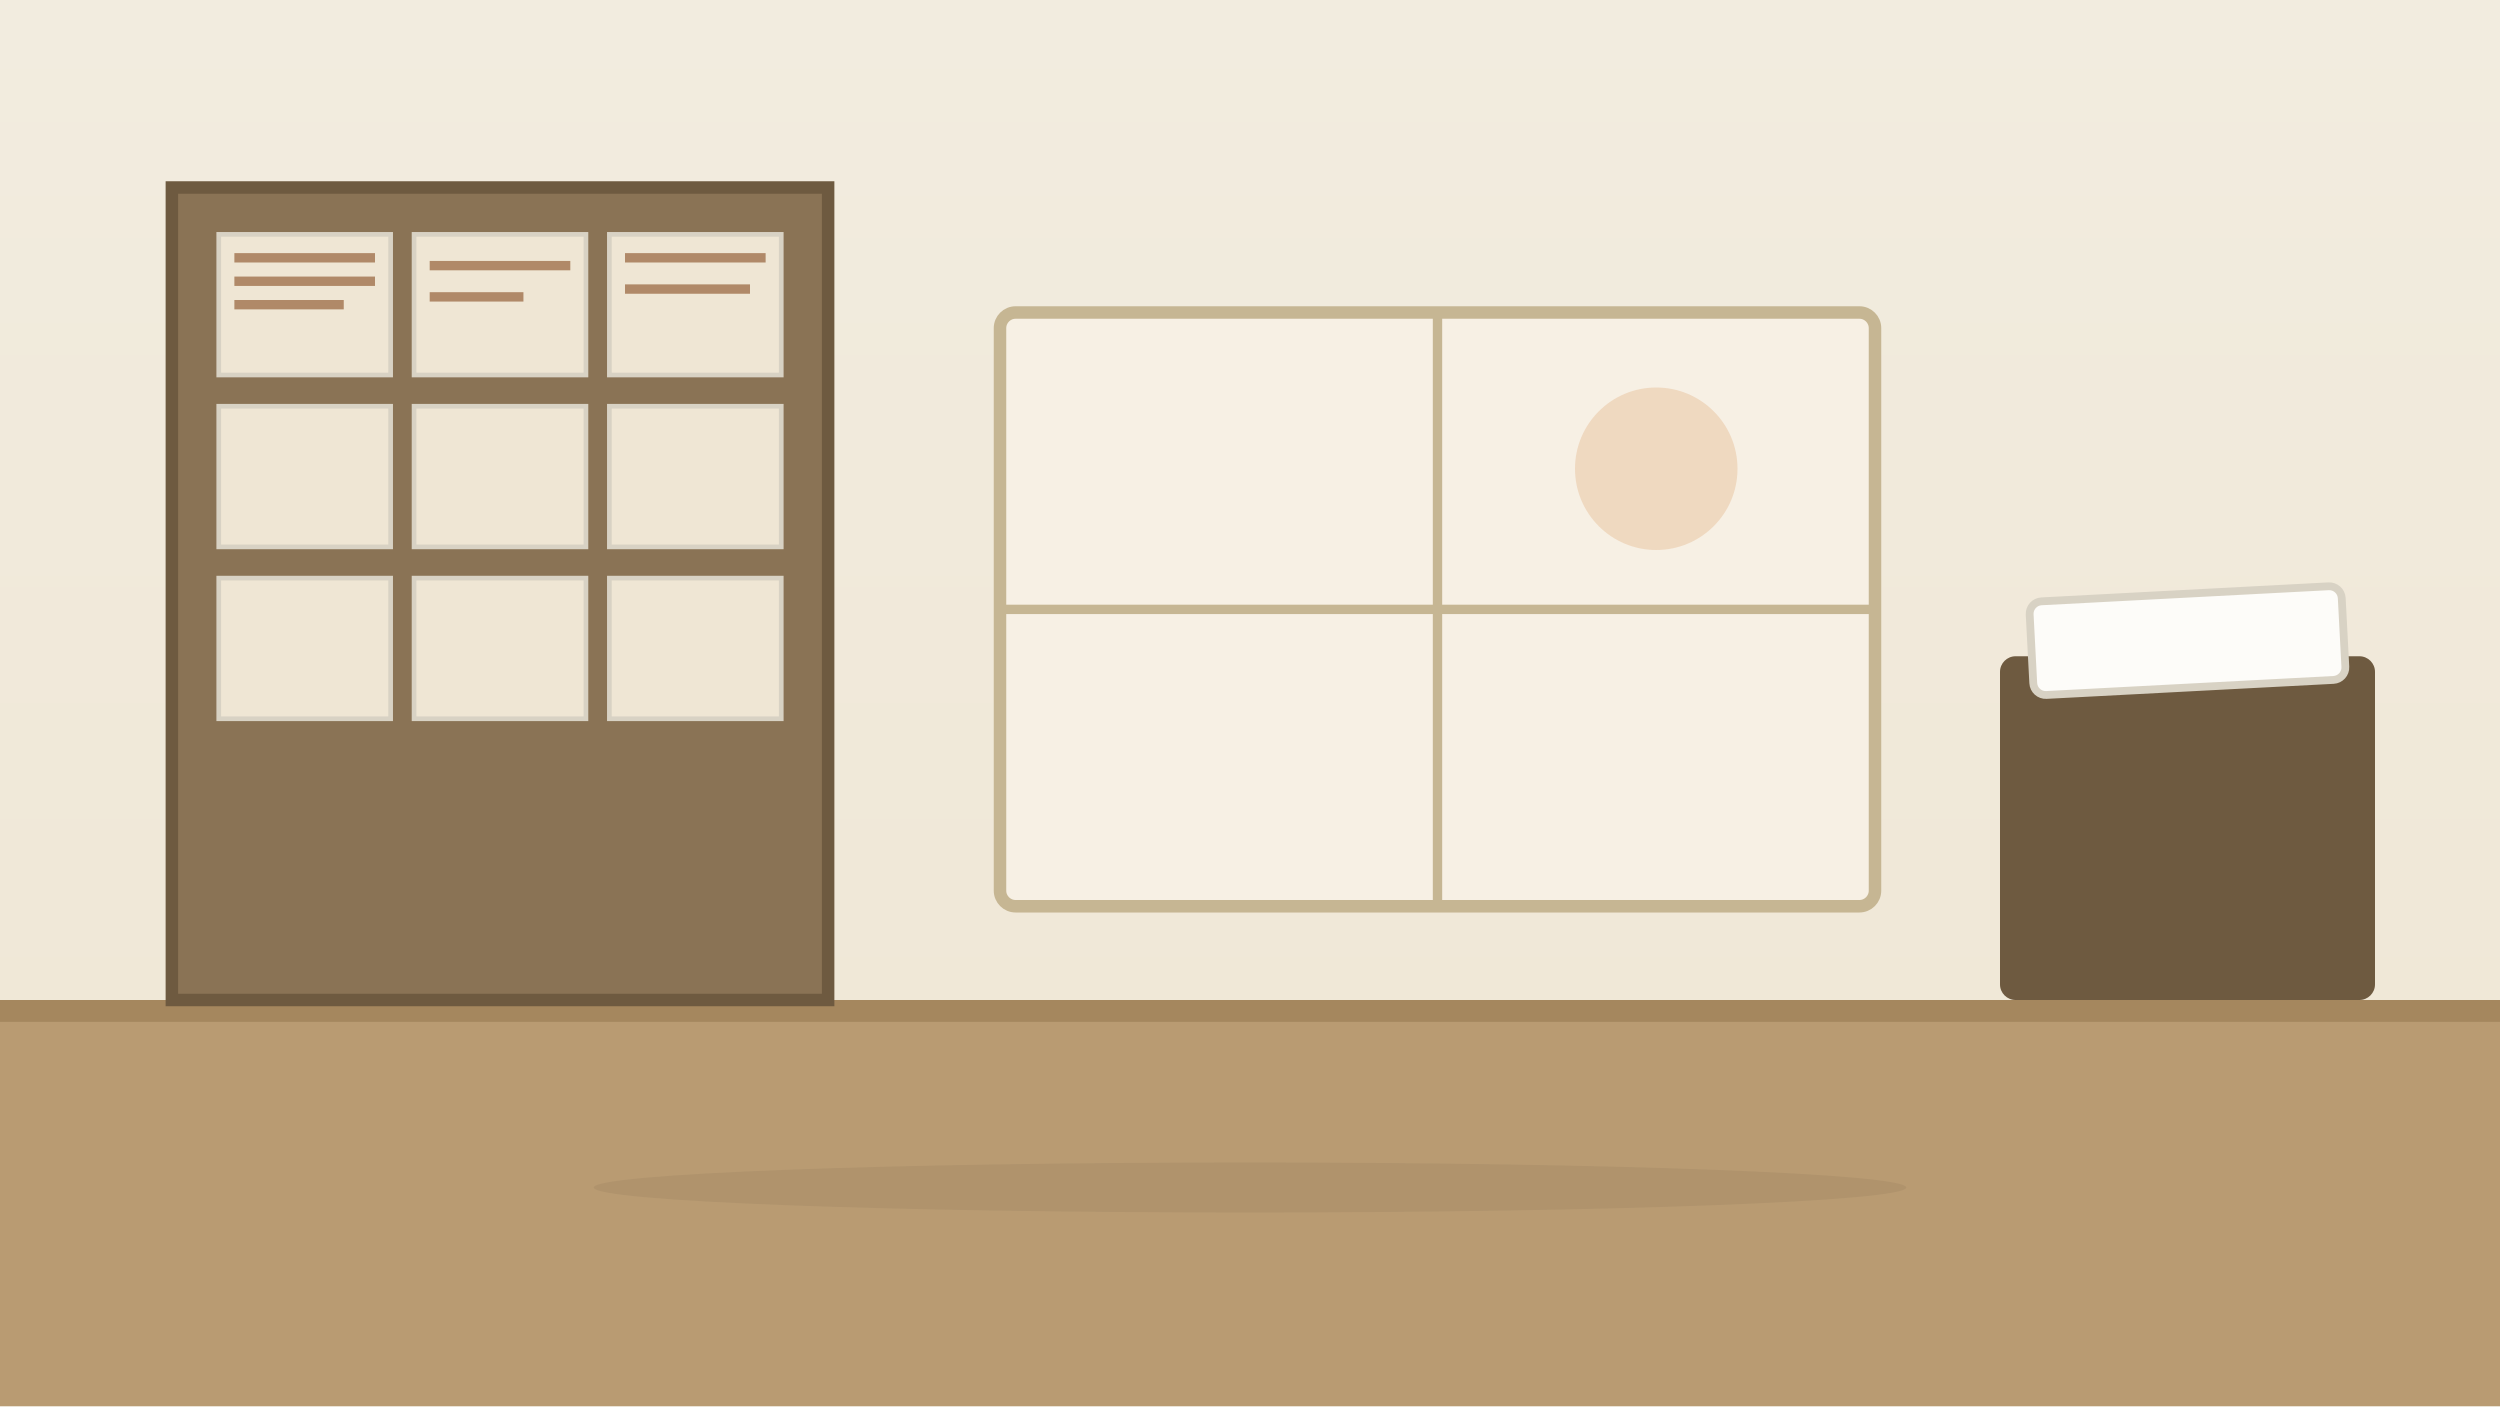
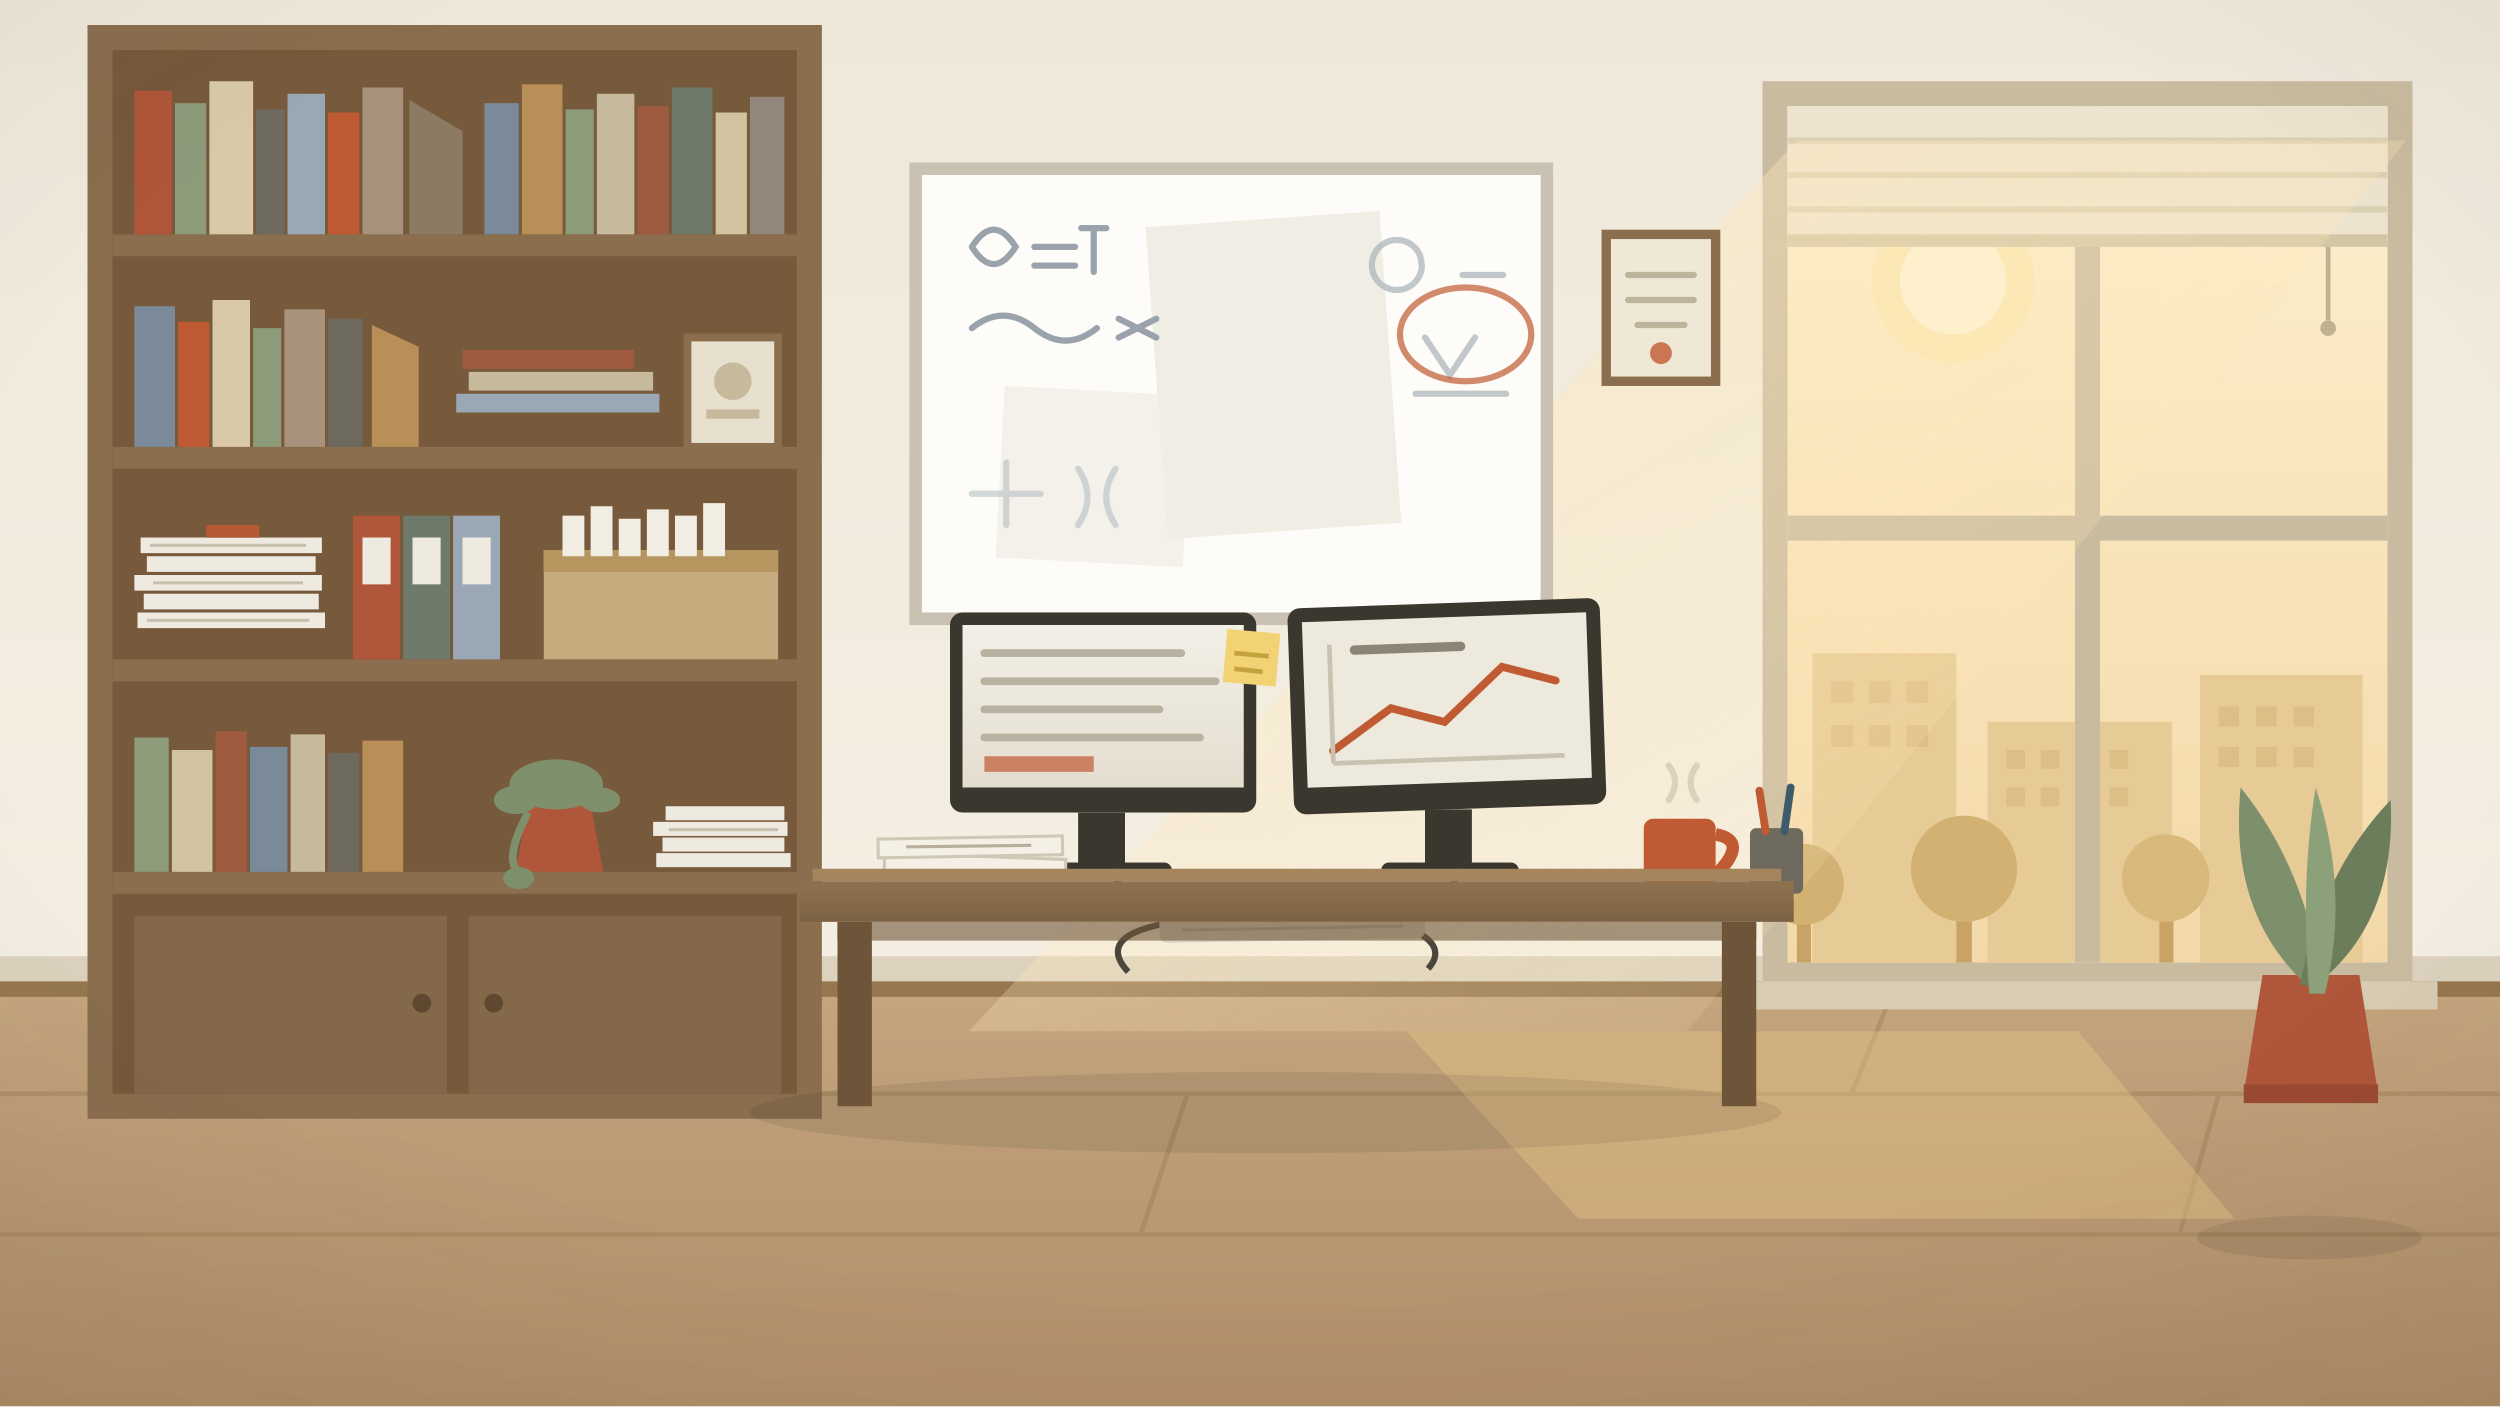
<svg xmlns="http://www.w3.org/2000/svg" width="1600" height="900" viewBox="0 0 1600 900">
  <defs>
-     <linearGradient id="sky" x1="0" y1="0" x2="0" y2="1">
-       <stop offset="0" stop-color="#F2ECDF" />
-       <stop offset="1" stop-color="#EFE6D4" />
-     </linearGradient>
+     <linearGradient id="wall" x1="0" y1="0" x2="0" y2="1">
+       <stop offset="0" stop-color="#EFE8DA" />
+       <stop offset="0.65" stop-color="#F4EEE2" />
+       <stop offset="1" stop-color="#F7F1E4" />
+     </linearGradient>
+     <linearGradient id="floor" x1="0" y1="0" x2="0" y2="1">
+       <stop offset="0" stop-color="#C4A57E" />
+       <stop offset="1" stop-color="#B08D68" />
+     </linearGradient>
+     <linearGradient id="skyglow" x1="0" y1="0" x2="0" y2="1">
+       <stop offset="0" stop-color="#FCEFCF" />
+       <stop offset="0.55" stop-color="#F8E3B8" />
+       <stop offset="1" stop-color="#F3D9A9" />
+     </linearGradient>
+     <linearGradient id="beam" x1="0" y1="0" x2="1" y2="1">
+       <stop offset="0" stop-color="#FFE9B8" stop-opacity="0.55" />
+       <stop offset="1" stop-color="#FFE9B8" stop-opacity="0" />
+     </linearGradient>
+     <linearGradient id="screenL" x1="0" y1="0" x2="0" y2="1">
+       <stop offset="0" stop-color="#F2EFE7" />
+       <stop offset="1" stop-color="#E4DECF" />
+     </linearGradient>
+     <linearGradient id="deskface" x1="0" y1="0" x2="0" y2="1">
+       <stop offset="0" stop-color="#8F7250" />
+       <stop offset="1" stop-color="#7C6244" />
+     </linearGradient>
+     <radialGradient id="vign" cx="0.5" cy="0.42" r="0.85">
+       <stop offset="0.6" stop-color="#1C1B18" stop-opacity="0" />
+       <stop offset="1" stop-color="#1C1B18" stop-opacity="0.10" />
+     </radialGradient>
  </defs>
-   <rect width="1600" height="900" fill="url(#sky)" />
-   <rect x="0" y="640" width="1600" height="260" fill="#B99B72" />
-   <rect x="0" y="640" width="1600" height="14" fill="#A5875E" />
-   <rect x="110" y="120" width="420" height="520" fill="#8A7355" stroke="#6E5A40" stroke-width="8" />
-   <g fill="#EFE6D4" stroke="#D8D2C4" stroke-width="3">
-     <rect x="140" y="150" width="110" height="90" />
-     <rect x="265" y="150" width="110" height="90" />
-     <rect x="390" y="150" width="110" height="90" />
-     <rect x="140" y="260" width="110" height="90" />
-     <rect x="265" y="260" width="110" height="90" />
-     <rect x="390" y="260" width="110" height="90" />
-     <rect x="140" y="370" width="110" height="90" />
-     <rect x="265" y="370" width="110" height="90" />
-     <rect x="390" y="370" width="110" height="90" />
-   </g>
-   <g stroke="#B08968" stroke-width="6">
-     <path d="M150 165 h90 M150 180 h90 M150 195 h70 M275 170 h90 M275 190 h60 M400 165 h90 M400 185 h80" />
-   </g>
-   <rect x="640" y="200" width="560" height="380" rx="10" fill="#F7F0E4" stroke="#C6B693" stroke-width="8" />
-   <path d="M920 200 L 920 580 M640 390 L 1200 390" stroke="#C6B693" stroke-width="6" />
-   <circle cx="1060" cy="300" r="52" fill="#EAC9A8" opacity="0.6" />
-   <rect x="1280" y="420" width="240" height="220" rx="10" fill="#6E5A40" />
-   <rect x="1300" y="380" width="200" height="60" rx="8" fill="#FDFCF9" stroke="#D8D2C4" stroke-width="5" transform="rotate(-3 1400 410)" />
-   <ellipse cx="800" cy="760" rx="420" ry="16" fill="#2A241D" opacity="0.07" />
+   <rect width="1600" height="900" fill="url(#wall)" />
+   <rect x="0" y="628" width="1600" height="272" fill="url(#floor)" />
+   <rect x="0" y="628" width="1600" height="10" fill="#96774F" />
+   <g stroke="#9E8158" stroke-width="3" opacity="0.5">
+     <line x1="0" y1="700" x2="1600" y2="700" />
+     <line x1="0" y1="790" x2="1600" y2="790" />
+     <line x1="260" y1="638" x2="230" y2="700" />
+     <line x1="760" y1="700" x2="730" y2="790" />
+     <line x1="1210" y1="638" x2="1185" y2="700" />
+     <line x1="1420" y1="700" x2="1395" y2="790" />
+   </g>
+   <rect x="0" y="612" width="1600" height="16" fill="#DCD2BE" />
+   <g>
+     <rect x="1128" y="52" width="416" height="580" fill="#C9BBA0" />
+     <rect x="1144" y="68" width="384" height="548" fill="url(#skyglow)" />
+     <g fill="#E7CB96">
+       <rect x="1160" y="418" width="92" height="198" />
+       <rect x="1272" y="462" width="118" height="154" />
+       <rect x="1408" y="432" width="104" height="184" />
+     </g>
+     <g fill="#DDBE87">
+       <rect x="1172" y="436" width="14" height="14" />
+       <rect x="1196" y="436" width="14" height="14" />
+       <rect x="1220" y="436" width="14" height="14" />
+       <rect x="1172" y="464" width="14" height="14" />
+       <rect x="1196" y="464" width="14" height="14" />
+       <rect x="1220" y="464" width="14" height="14" />
+       <rect x="1284" y="480" width="12" height="12" />
+       <rect x="1306" y="480" width="12" height="12" />
+       <rect x="1328" y="480" width="12" height="12" />
+       <rect x="1350" y="480" width="12" height="12" />
+       <rect x="1284" y="504" width="12" height="12" />
+       <rect x="1306" y="504" width="12" height="12" />
+       <rect x="1328" y="504" width="12" height="12" />
+       <rect x="1350" y="504" width="12" height="12" />
+       <rect x="1420" y="452" width="13" height="13" />
+       <rect x="1444" y="452" width="13" height="13" />
+       <rect x="1468" y="452" width="13" height="13" />
+       <rect x="1420" y="478" width="13" height="13" />
+       <rect x="1444" y="478" width="13" height="13" />
+       <rect x="1468" y="478" width="13" height="13" />
+     </g>
+     <g>
+       <rect x="1252" y="576" width="10" height="40" fill="#C9A265" />
+       <circle cx="1257" cy="556" r="34" fill="#D2B173" />
+       <rect x="1382" y="580" width="9" height="36" fill="#C9A265" />
+       <circle cx="1386" cy="562" r="28" fill="#D8B87B" />
+       <rect x="1150" y="584" width="9" height="32" fill="#C9A265" />
+       <circle cx="1154" cy="566" r="26" fill="#D2B173" />
+     </g>
+     <circle cx="1250" cy="180" r="52" fill="#FBE7B4" />
+     <circle cx="1250" cy="180" r="34" fill="#FDF3D6" />
+     <g fill="#C9BBA0">
+       <rect x="1328" y="68" width="16" height="548" />
+       <rect x="1144" y="330" width="384" height="16" />
+     </g>
+     <rect x="1144" y="68" width="384" height="86" fill="#EDE4CF" />
+     <g stroke="#DCD0B4" stroke-width="4">
+       <line x1="1144" y1="90" x2="1528" y2="90" />
+       <line x1="1144" y1="112" x2="1528" y2="112" />
+       <line x1="1144" y1="134" x2="1528" y2="134" />
+     </g>
+     <rect x="1144" y="150" width="384" height="8" fill="#D3C6A6" />
+     <line x1="1490" y1="158" x2="1490" y2="205" stroke="#C0B190" stroke-width="3" />
+     <circle cx="1490" cy="210" r="5" fill="#C0B190" />
+     <rect x="1112" y="628" width="448" height="18" fill="#D8CCB2" />
+   </g>
+   <polygon points="1150,90 1540,90 1080,660 620,660" fill="url(#beam)" />
+   <polygon points="900,660 1330,660 1430,780 1010,780" fill="#EBC88A" opacity="0.38" />
+   <g>
+     <rect x="56" y="16" width="470" height="700" fill="#8A6E4E" />
+     <rect x="72" y="32" width="438" height="668" fill="#77593B" />
+     <g fill="#8A6E4E">
+       <rect x="72" y="150" width="438" height="14" />
+       <rect x="72" y="286" width="438" height="14" />
+       <rect x="72" y="422" width="438" height="14" />
+       <rect x="72" y="558" width="438" height="14" />
+     </g>
+     <g>
+       <rect x="86" y="58" width="24" height="92" fill="#B0563A" />
+       <rect x="112" y="66" width="20" height="84" fill="#8C9B7A" />
+       <rect x="134" y="52" width="28" height="98" fill="#D9C9A8" />
+       <rect x="164" y="70" width="18" height="80" fill="#6E6A5E" />
+       <rect x="184" y="60" width="24" height="90" fill="#9AA7B4" />
+       <rect x="210" y="72" width="20" height="78" fill="#C05A32" />
+       <rect x="232" y="56" width="26" height="94" fill="#A9927B" />
+       <polygon points="262,150 262,64 296,84 296,150" fill="#8C7B62" />
+       <rect x="310" y="66" width="22" height="84" fill="#7A8A99" />
+       <rect x="334" y="54" width="26" height="96" fill="#B98F58" />
+       <rect x="362" y="70" width="18" height="80" fill="#8C9B7A" />
+       <rect x="382" y="60" width="24" height="90" fill="#C7B99B" />
+       <rect x="408" y="68" width="20" height="82" fill="#A05A40" />
+       <rect x="430" y="56" width="26" height="94" fill="#6E7B6A" />
+       <rect x="458" y="72" width="20" height="78" fill="#D2C3A0" />
+       <rect x="480" y="62" width="22" height="88" fill="#93867A" />
+     </g>
+     <g>
+       <rect x="86" y="196" width="26" height="90" fill="#7A8A99" />
+       <rect x="114" y="206" width="20" height="80" fill="#C05A32" />
+       <rect x="136" y="192" width="24" height="94" fill="#D9C9A8" />
+       <rect x="162" y="210" width="18" height="76" fill="#8C9B7A" />
+       <rect x="182" y="198" width="26" height="88" fill="#A9927B" />
+       <rect x="210" y="204" width="22" height="82" fill="#6E6A5E" />
+       <polygon points="238,286 238,208 268,222 268,286" fill="#B98F58" />
+       <rect x="292" y="252" width="130" height="12" fill="#9AA7B4" />
+       <rect x="300" y="238" width="118" height="12" fill="#C7B99B" />
+       <rect x="296" y="224" width="110" height="12" fill="#A05A40" />
+       <rect x="440" y="216" width="58" height="70" fill="#E8E0CE" stroke="#8A6E4E" stroke-width="5" />
+       <circle cx="469" cy="244" r="12" fill="#C7B99B" />
+       <rect x="452" y="262" width="34" height="6" fill="#C7B99B" />
+     </g>
+     <g>
+       <g fill="#EFEAE0">
+         <rect x="88" y="392" width="120" height="10" />
+         <rect x="92" y="380" width="112" height="10" />
+         <rect x="86" y="368" width="120" height="10" />
+         <rect x="94" y="356" width="108" height="10" />
+         <rect x="90" y="344" width="116" height="10" />
+       </g>
+       <g stroke="#C8C0AE" stroke-width="2">
+         <line x1="96" y1="349" x2="196" y2="349" />
+         <line x1="98" y1="373" x2="194" y2="373" />
+         <line x1="94" y1="397" x2="198" y2="397" />
+       </g>
+       <rect x="132" y="336" width="34" height="8" fill="#C05A32" opacity="0.85" />
+       <rect x="226" y="330" width="30" height="92" fill="#B0563A" />
+       <rect x="258" y="330" width="30" height="92" fill="#6E7B6A" />
+       <rect x="290" y="330" width="30" height="92" fill="#9AA7B4" />
+       <g fill="#EFEAE0">
+         <rect x="232" y="344" width="18" height="30" />
+         <rect x="264" y="344" width="18" height="30" />
+         <rect x="296" y="344" width="18" height="30" />
+       </g>
+       <rect x="348" y="352" width="150" height="70" fill="#C7A97E" />
+       <rect x="348" y="352" width="150" height="14" fill="#B6955F" />
+       <g fill="#F2EDE2">
+         <rect x="360" y="330" width="14" height="26" />
+         <rect x="378" y="324" width="14" height="32" />
+         <rect x="396" y="332" width="14" height="24" />
+         <rect x="414" y="326" width="14" height="30" />
+         <rect x="432" y="330" width="14" height="26" />
+         <rect x="450" y="322" width="14" height="34" />
+       </g>
+     </g>
+     <g>
+       <rect x="86" y="472" width="22" height="86" fill="#8C9B7A" />
+       <rect x="110" y="480" width="26" height="78" fill="#D2C3A0" />
+       <rect x="138" y="468" width="20" height="90" fill="#A05A40" />
+       <rect x="160" y="478" width="24" height="80" fill="#7A8A99" />
+       <rect x="186" y="470" width="22" height="88" fill="#C7B99B" />
+       <rect x="210" y="482" width="20" height="76" fill="#6E6A5E" />
+       <rect x="232" y="474" width="26" height="84" fill="#B98F58" />
+       <path d="M330 558 h56 l-8 -44 h-40 z" fill="#B0563A" />
+       <g fill="#7E8F6C">
+         <ellipse cx="356" cy="502" rx="30" ry="16" />
+         <ellipse cx="330" cy="512" rx="14" ry="9" />
+         <ellipse cx="384" cy="512" rx="13" ry="8" />
+         <path d="M338 520 q-16 30 -6 38" stroke="#7E8F6C" stroke-width="5" fill="none" />
+         <ellipse cx="332" cy="562" rx="10" ry="7" />
+       </g>
+       <g fill="#EFEAE0">
+         <rect x="420" y="546" width="86" height="9" />
+         <rect x="424" y="536" width="78" height="9" />
+         <rect x="418" y="526" width="86" height="9" />
+         <rect x="426" y="516" width="76" height="9" />
+       </g>
+       <line x1="428" y1="531" x2="498" y2="531" stroke="#C8C0AE" stroke-width="2" />
+     </g>
+     <g>
+       <rect x="86" y="586" width="200" height="114" fill="#84684A" />
+       <rect x="300" y="586" width="200" height="114" fill="#84684A" />
+       <circle cx="270" cy="642" r="6" fill="#5E4830" />
+       <circle cx="316" cy="642" r="6" fill="#5E4830" />
+     </g>
+   </g>
+   <g>
+     <rect x="586" y="108" width="404" height="288" fill="#FDFCF8" stroke="#C9C2B2" stroke-width="8" />
+     <rect x="740" y="140" width="150" height="200" fill="#EDEBE2" opacity="0.9" transform="rotate(-4 815 240)" />
+     <rect x="640" y="250" width="120" height="110" fill="#F1EFE6" opacity="0.8" transform="rotate(3 700 305)" />
+     <g stroke="#9AA3AB" stroke-width="4" fill="none" stroke-linecap="round">
+       <path d="M622 158 q14 -22 28 0 q-14 22 -28 0" />
+       <line x1="662" y1="158" x2="688" y2="158" />
+       <line x1="662" y1="170" x2="688" y2="170" />
+       <path d="M700 146 v28 m-8 -28 h16" />
+       <path d="M622 210 q20 -16 40 0 t40 0" />
+       <line x1="716" y1="204" x2="740" y2="216" />
+       <line x1="716" y1="216" x2="740" y2="204" />
+     </g>
+     <g stroke="#AEB6BC" stroke-width="4" fill="none" stroke-linecap="round" opacity="0.75">
+       <path d="M910 170 a16 16 0 1 1 -1 -6 z" />
+       <line x1="936" y1="176" x2="962" y2="176" />
+       <path d="M912 216 l16 24 l16 -24" />
+       <line x1="906" y1="252" x2="964" y2="252" />
+       <path d="M622 316 h44 m-22 -20 v40" opacity="0.7" />
+       <path d="M690 300 q12 18 0 36" opacity="0.7" />
+       <path d="M714 300 q-12 18 0 36" opacity="0.7" />
+     </g>
+     <ellipse cx="938" cy="214" rx="42" ry="30" fill="none" stroke="#C05A32" stroke-width="4" opacity="0.7" />
+   </g>
+   <rect x="1028" y="150" width="70" height="94" fill="#EFE8D6" stroke="#8A6E4E" stroke-width="6" />
+   <g stroke="#BDB49C" stroke-width="4" stroke-linecap="round">
+     <line x1="1042" y1="176" x2="1084" y2="176" />
+     <line x1="1042" y1="192" x2="1084" y2="192" />
+     <line x1="1048" y1="208" x2="1078" y2="208" />
+   </g>
+   <circle cx="1063" cy="226" r="7" fill="#C05A32" opacity="0.8" />
+   <g>
+     <ellipse cx="810" cy="712" rx="330" ry="26" fill="#1C1B18" opacity="0.10" />
+     <g>
+       <rect x="608" y="392" width="196" height="128" rx="8" fill="#3A372F" />
+       <rect x="616" y="400" width="180" height="104" fill="url(#screenL)" />
+       <g stroke="#B9B2A0" stroke-width="5" stroke-linecap="round">
+         <line x1="630" y1="418" x2="756" y2="418" />
+         <line x1="630" y1="436" x2="778" y2="436" />
+         <line x1="630" y1="454" x2="742" y2="454" />
+         <line x1="630" y1="472" x2="768" y2="472" />
+       </g>
+       <rect x="630" y="484" width="70" height="10" fill="#C05A32" opacity="0.7" />
+       <rect x="690" y="520" width="30" height="34" fill="#3A372F" />
+       <rect x="662" y="552" width="88" height="10" rx="5" fill="#3A372F" />
+       <rect x="784" y="404" width="34" height="34" fill="#F2D272" transform="rotate(5 801 421)" />
+       <line x1="790" y1="418" x2="812" y2="420" stroke="#C4A23E" stroke-width="3" />
+       <line x1="790" y1="428" x2="808" y2="430" stroke="#C4A23E" stroke-width="3" />
+     </g>
+     <g>
+       <rect x="826" y="386" width="200" height="132" rx="8" fill="#3A372F" transform="rotate(-2 926 452)" />
+       <rect x="835" y="395" width="182" height="106" fill="#EDE9DC" transform="rotate(-2 926 448)" />
+       <g transform="rotate(-2 926 448)">
+         <polyline points="852,478 890,452 924,462 962,428 996,438" fill="none" stroke="#C05A32" stroke-width="5" stroke-linecap="round" />
+         <g stroke="#C9C2B0" stroke-width="3">
+           <line x1="852" y1="486" x2="1000" y2="486" />
+           <line x1="852" y1="486" x2="852" y2="410" />
+         </g>
+         <line x1="868" y1="414" x2="936" y2="414" stroke="#8A8574" stroke-width="6" stroke-linecap="round" />
+       </g>
+       <rect x="912" y="518" width="30" height="36" fill="#3A372F" />
+       <rect x="884" y="552" width="88" height="10" rx="5" fill="#3A372F" />
+     </g>
+     <path d="M712 556 q10 30 40 34 q-52 8 -30 32" fill="none" stroke="#4A463C" stroke-width="4" />
+     <path d="M934 556 q-8 28 -44 34 q40 12 24 30" fill="none" stroke="#4A463C" stroke-width="4" />
+     <g fill="#F4F0E6" stroke="#CFC8B6" stroke-width="2">
+       <rect x="560" y="560" width="120" height="12" transform="rotate(-3 620 566)" />
+       <rect x="566" y="548" width="116" height="12" transform="rotate(2 624 554)" />
+       <rect x="562" y="536" width="118" height="12" transform="rotate(-1 621 542)" />
+     </g>
+     <line x1="580" y1="542" x2="660" y2="541" stroke="#B7AF9C" stroke-width="2" />
+     <rect x="1052" y="524" width="46" height="48" rx="6" fill="#C05A32" />
+     <path d="M1098 534 q22 4 0 26" fill="none" stroke="#C05A32" stroke-width="8" />
+     <path d="M1068 512 q8 -12 0 -22 m18 22 q-8 -12 0 -22" stroke="#D8CFBB" stroke-width="4" fill="none" stroke-linecap="round" opacity="0.9" />
+     <rect x="1120" y="530" width="34" height="42" rx="4" fill="#6E6A5E" />
+     <line x1="1130" y1="532" x2="1126" y2="506" stroke="#C05A32" stroke-width="5" stroke-linecap="round" />
+     <line x1="1142" y1="532" x2="1146" y2="504" stroke="#3E5A6B" stroke-width="5" stroke-linecap="round" />
+     <rect x="742" y="580" width="170" height="22" rx="5" fill="#DAD3C2" transform="rotate(-1 827 591)" />
+     <g stroke="#B9B2A0" stroke-width="2" transform="rotate(-1 827 591)">
+       <line x1="756" y1="586" x2="898" y2="586" />
+       <line x1="756" y1="594" x2="898" y2="594" />
+     </g>
+     <rect x="520" y="556" width="620" height="8" fill="#A6845C" />
+     <rect x="512" y="564" width="636" height="26" fill="url(#deskface)" />
+     <rect x="536" y="590" width="22" height="118" fill="#6E5539" />
+     <rect x="1102" y="590" width="22" height="118" fill="#6E5539" />
+     <rect x="536" y="590" width="588" height="12" fill="#6E5539" opacity="0.6" />
+   </g>
+   <g>
+     <ellipse cx="1478" cy="792" rx="72" ry="14" fill="#1C1B18" opacity="0.10" />
+     <path d="M1436 700 h86 l-12 -76 h-62 z" fill="#B0563A" />
+     <rect x="1436" y="694" width="86" height="12" fill="#9A4A30" />
+     <g fill="#7E8F6C">
+       <path d="M1478 632 q-52 -46 -44 -128 q42 52 52 126 z" />
+       <path d="M1480 632 q54 -40 50 -120 q-44 46 -58 118 z" fill="#6C7D5B" />
+       <path d="M1478 636 q-6 -70 4 -132 q22 66 6 132 z" fill="#8CA07A" />
+     </g>
+   </g>
+   <rect width="1600" height="900" fill="url(#vign)" />
</svg>
